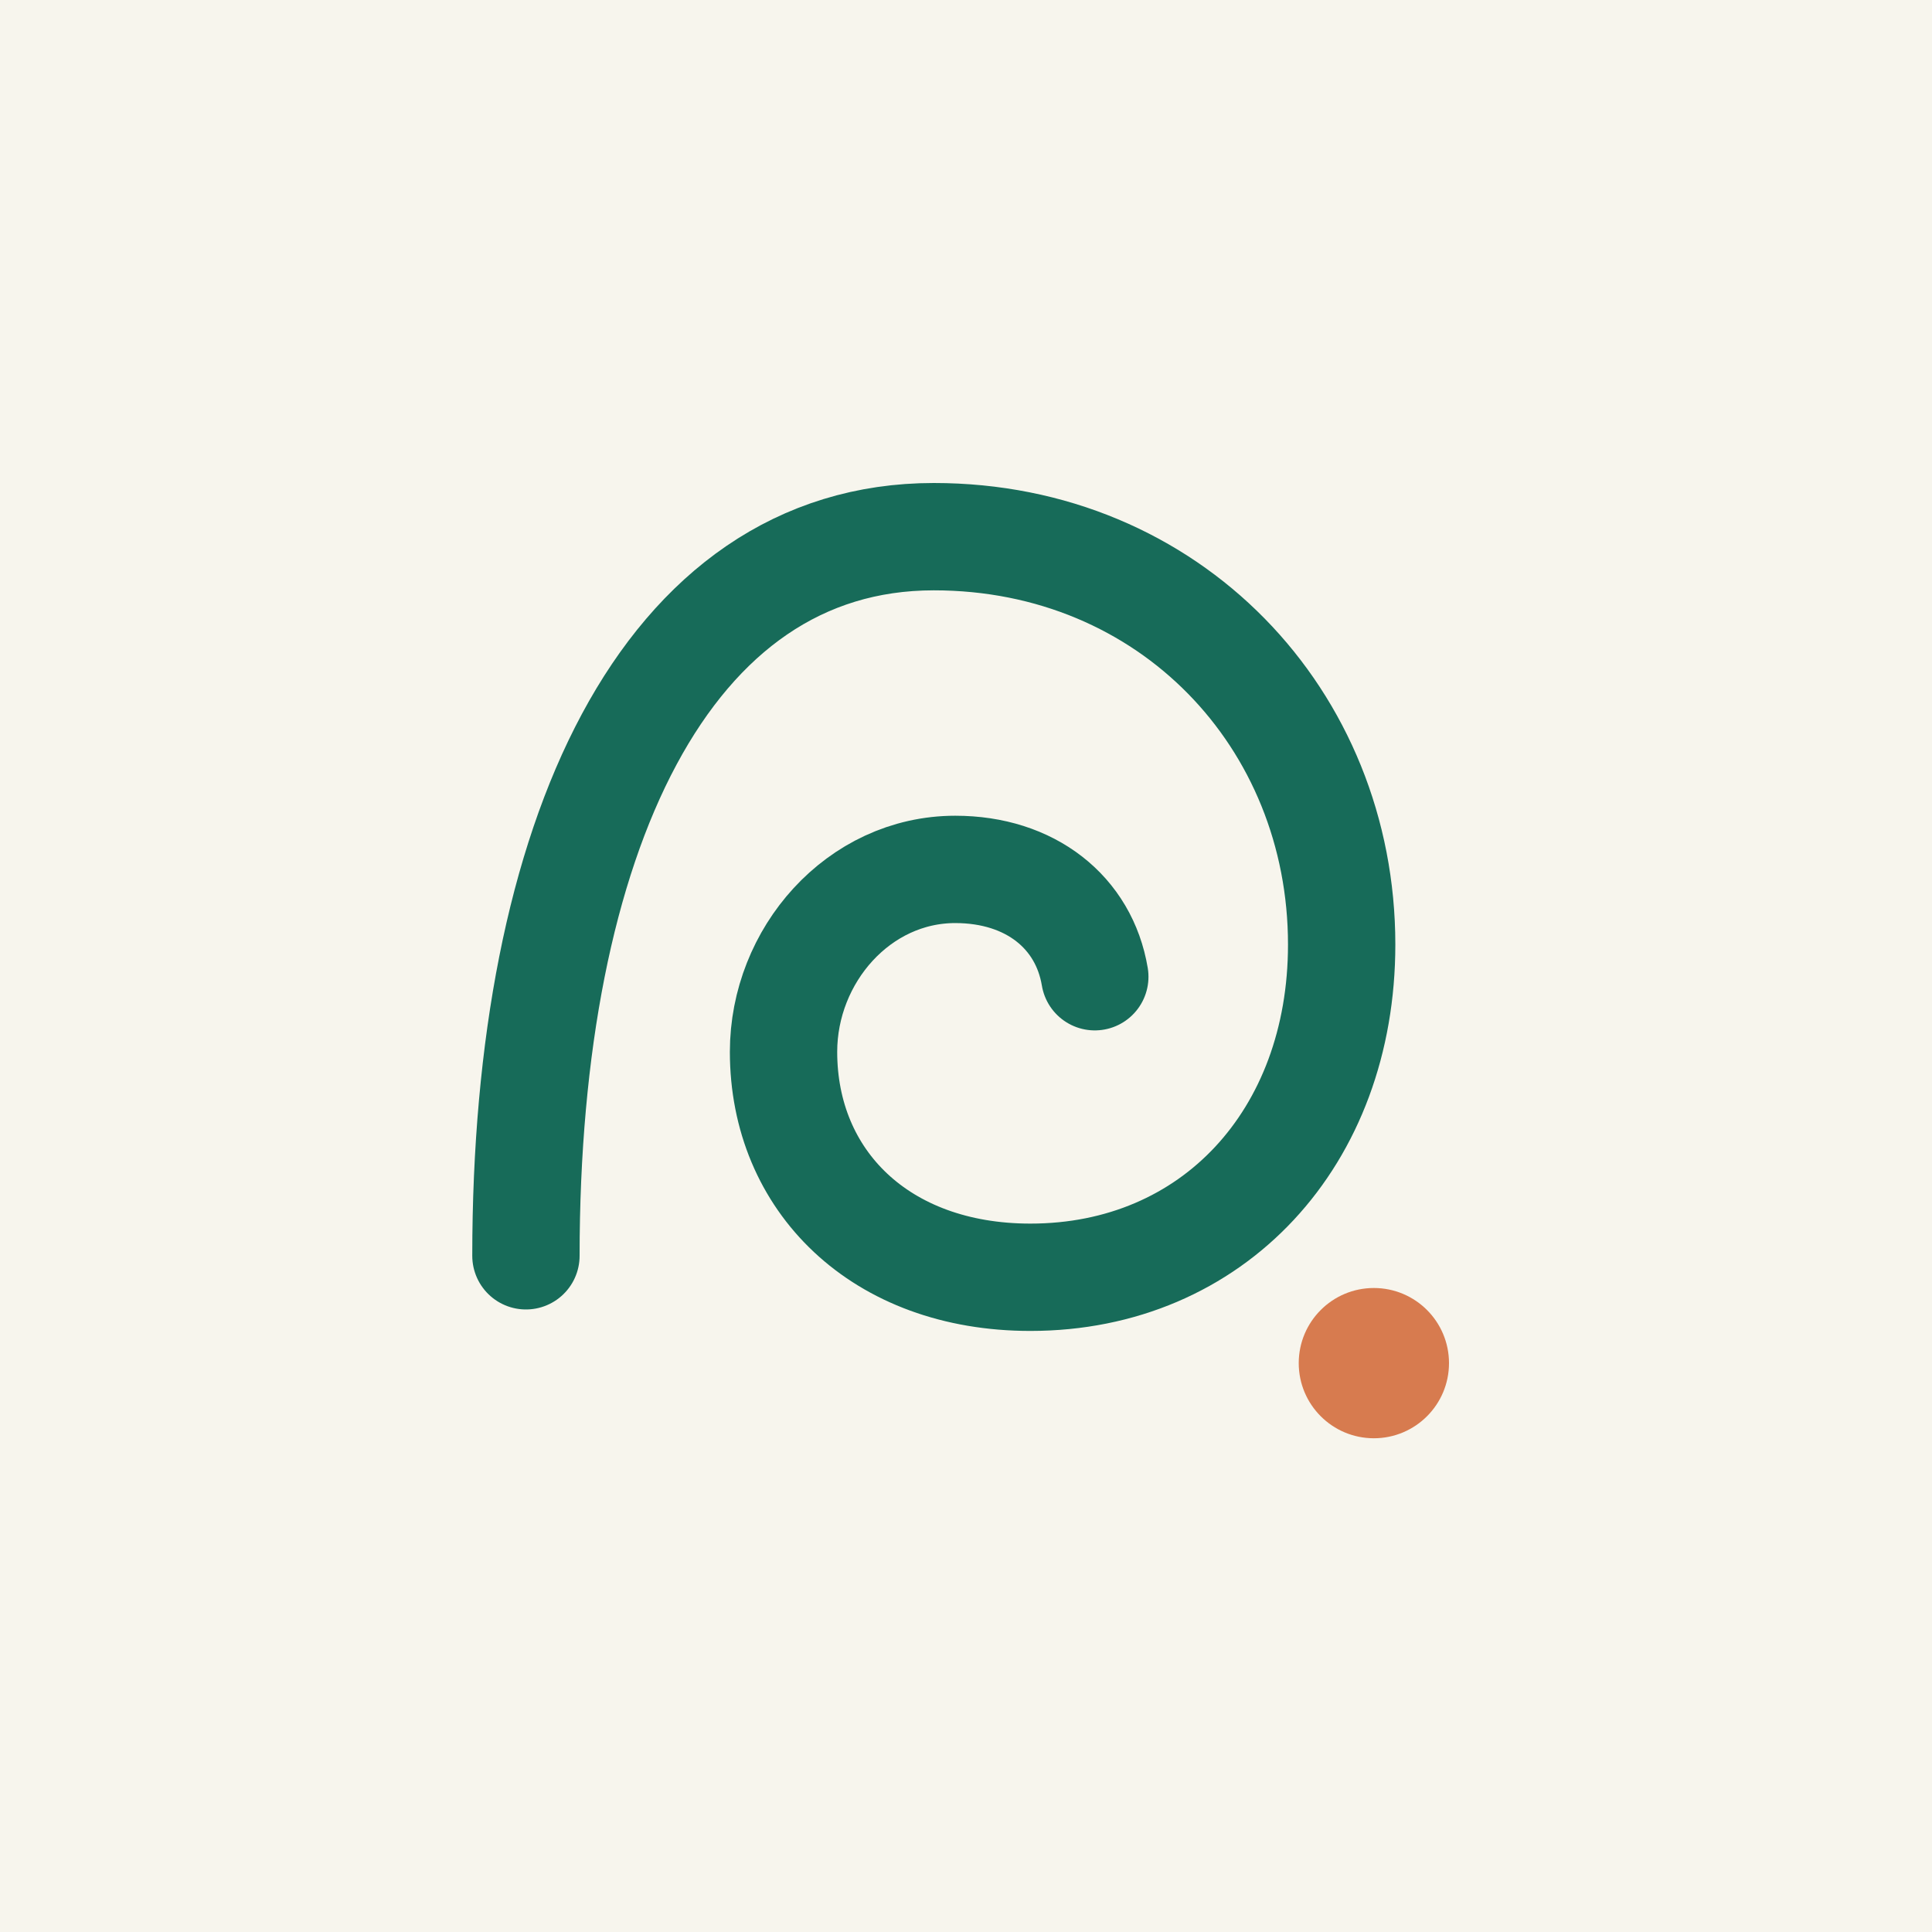
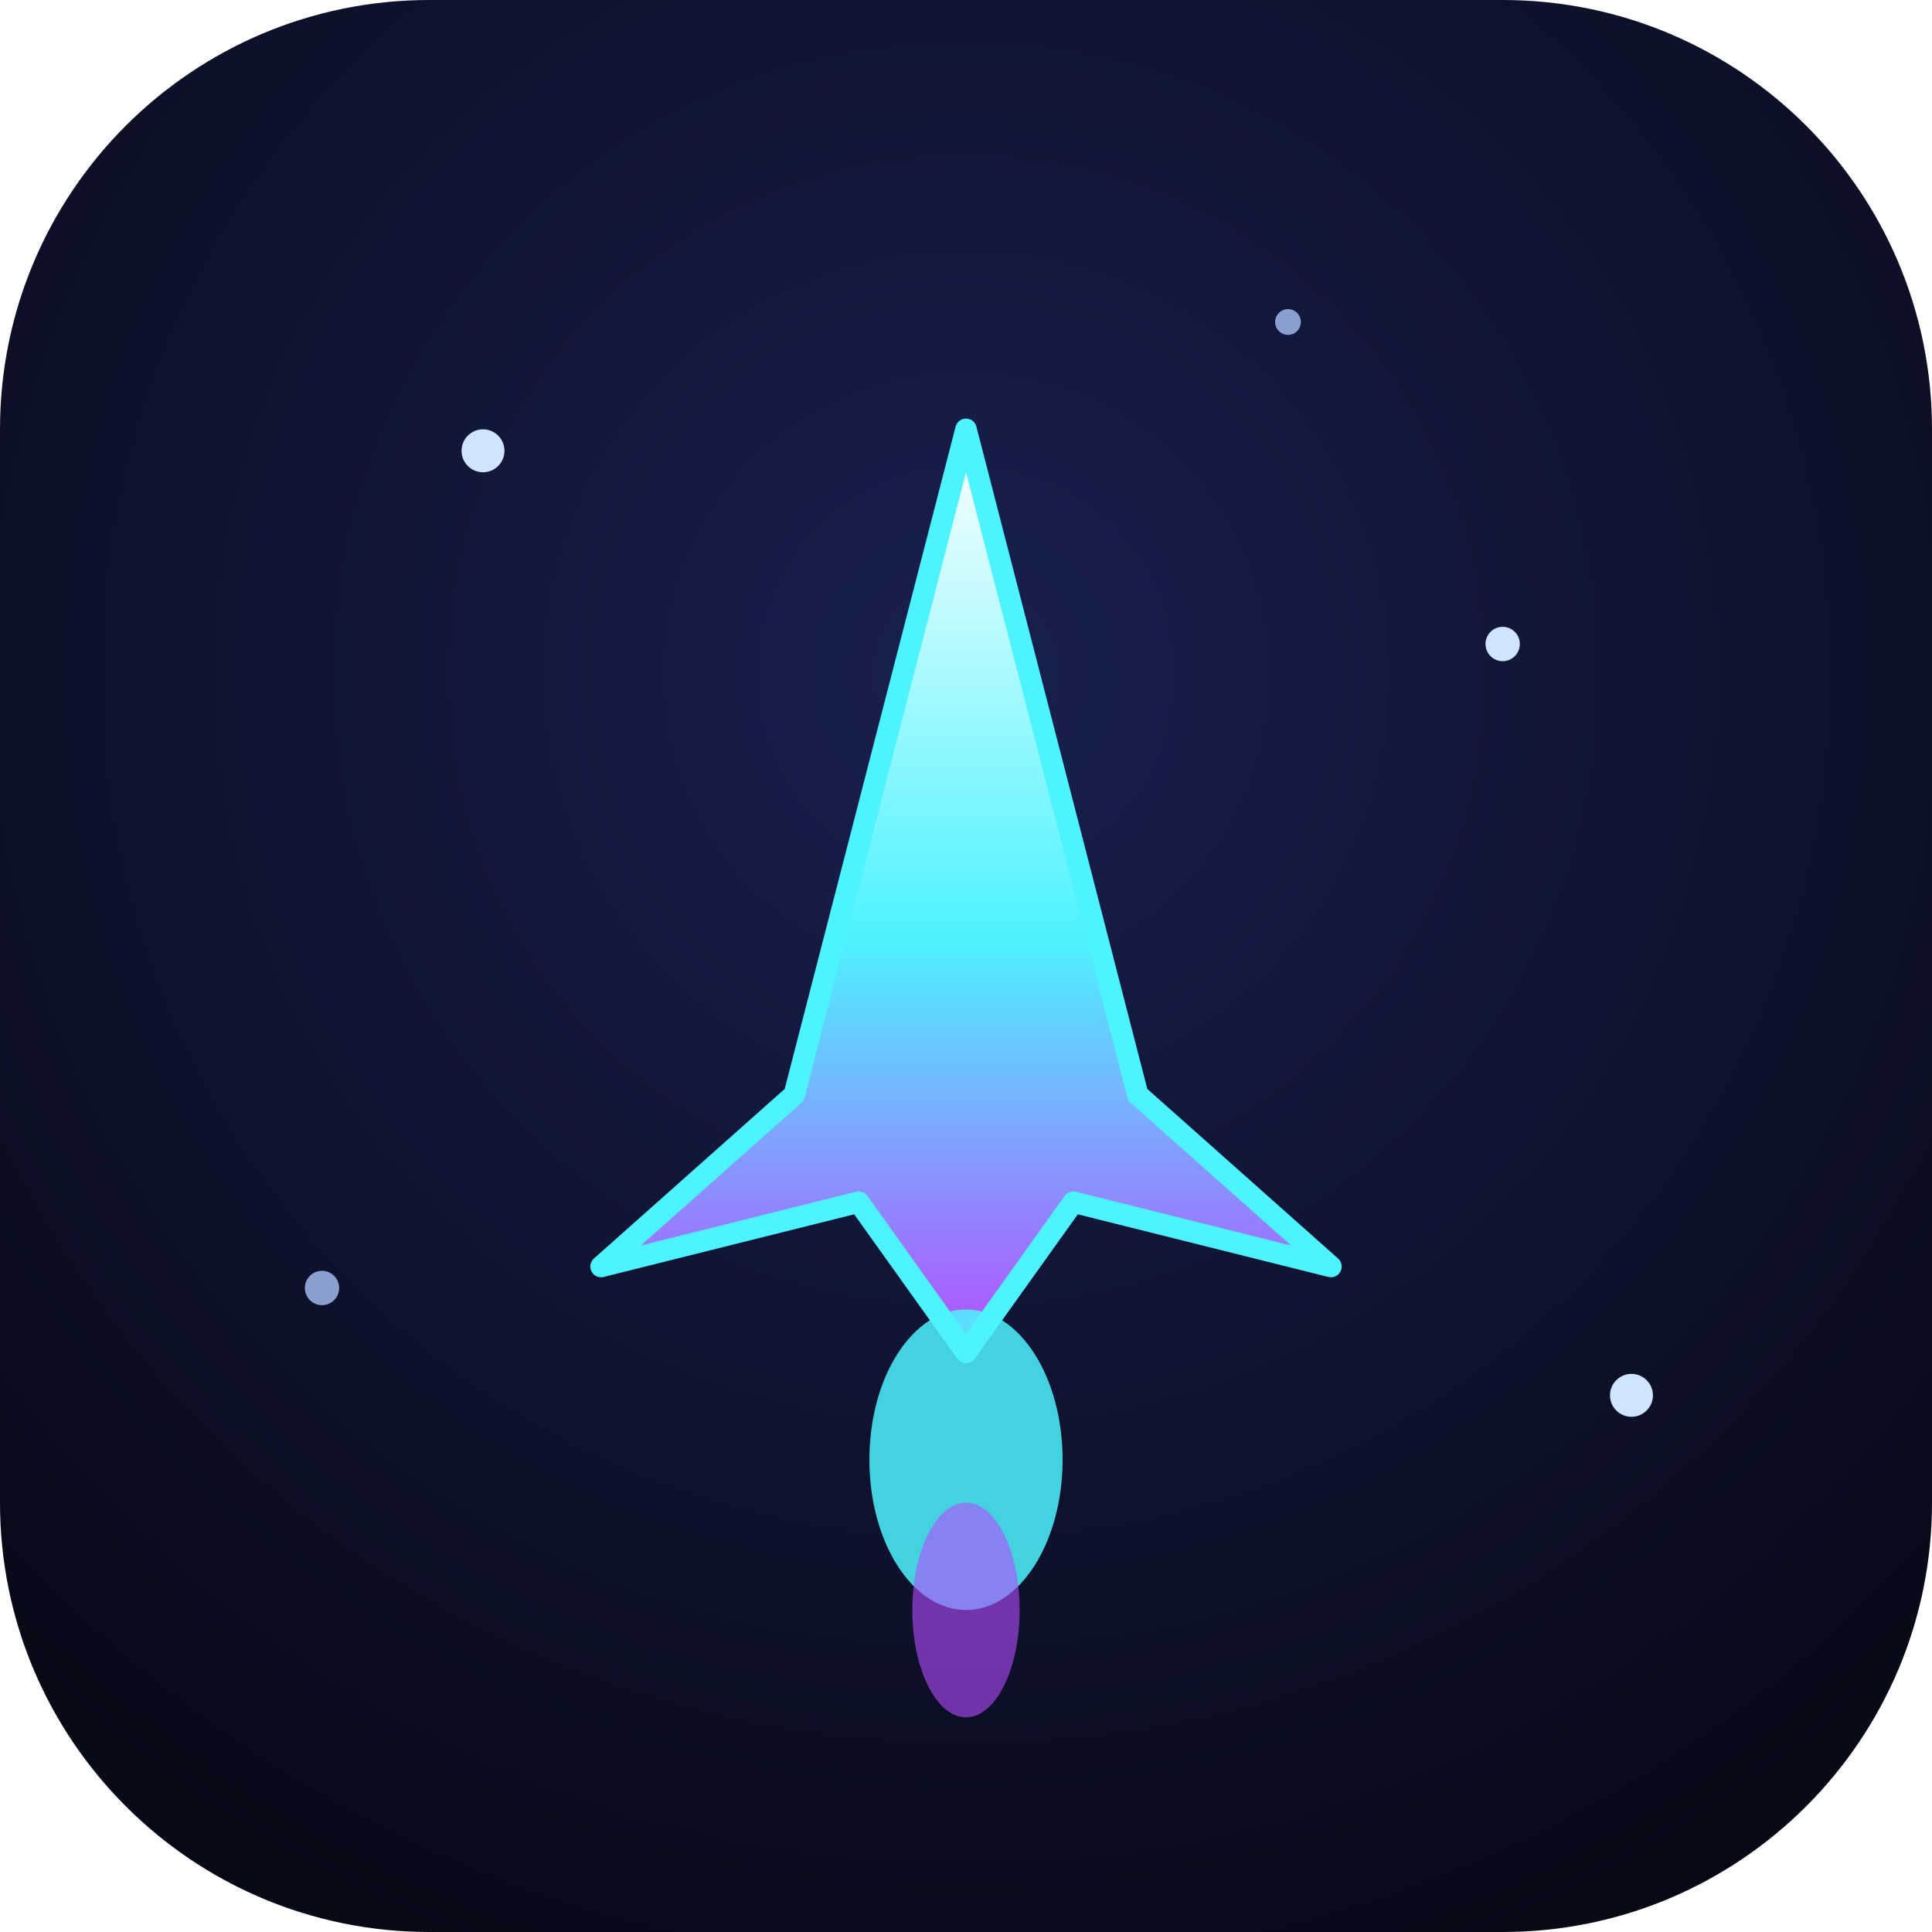
<svg xmlns="http://www.w3.org/2000/svg" viewBox="0 0 180 180">
-   <rect width="180" height="180" fill="#f7f5ed" />
-   <path d="M49 117c0-39 13-67 38-67 22 0 38 17 38 38 0 18-12 31-29 31-14 0-23-9-23-21 0-9 7-17 16-17 7 0 12 4 13 10" fill="none" stroke="#176b59" stroke-width="10" stroke-linecap="round" />
-   <circle cx="128" cy="127" r="7" fill="#d77b4f" />
+   <defs>
+     <radialGradient id="bg" cx="50%" cy="35%" r="80%">
+       <stop offset="0%" stop-color="#182050" />
+       <stop offset="100%" stop-color="#05060f" />
+     </radialGradient>
+     <linearGradient id="ship" x1="0" y1="0" x2="0" y2="1">
+       <stop offset="0%" stop-color="#ffffff" />
+       <stop offset="55%" stop-color="#4df3ff" />
+       <stop offset="100%" stop-color="#b44dff" />
+     </linearGradient>
+   </defs>
+   <rect width="180" height="180" rx="40" fill="url(#bg)" />
+   <circle cx="45" cy="42" r="2" fill="#cfe4ff" />
+   <circle cx="140" cy="60" r="1.6" fill="#cfe4ff" />
+   <circle cx="120" cy="30" r="1.2" fill="#8a9fd0" />
+   <circle cx="30" cy="120" r="1.6" fill="#8a9fd0" />
+   <circle cx="152" cy="130" r="2" fill="#cfe4ff" />
+   <g transform="translate(90 92)">
+     <path d="M0,-52 L16,10 L34,26 L10,20 L0,34 L-10,20 L-34,26 L-16,10 Z" fill="url(#ship)" stroke="#4df3ff" stroke-width="2" stroke-linejoin="round" />
+     <ellipse cx="0" cy="44" rx="9" ry="14" fill="#4df3ff" opacity="0.85" />
+     <ellipse cx="0" cy="58" rx="5" ry="10" fill="#b44dff" opacity="0.6" />
+   </g>
</svg>
